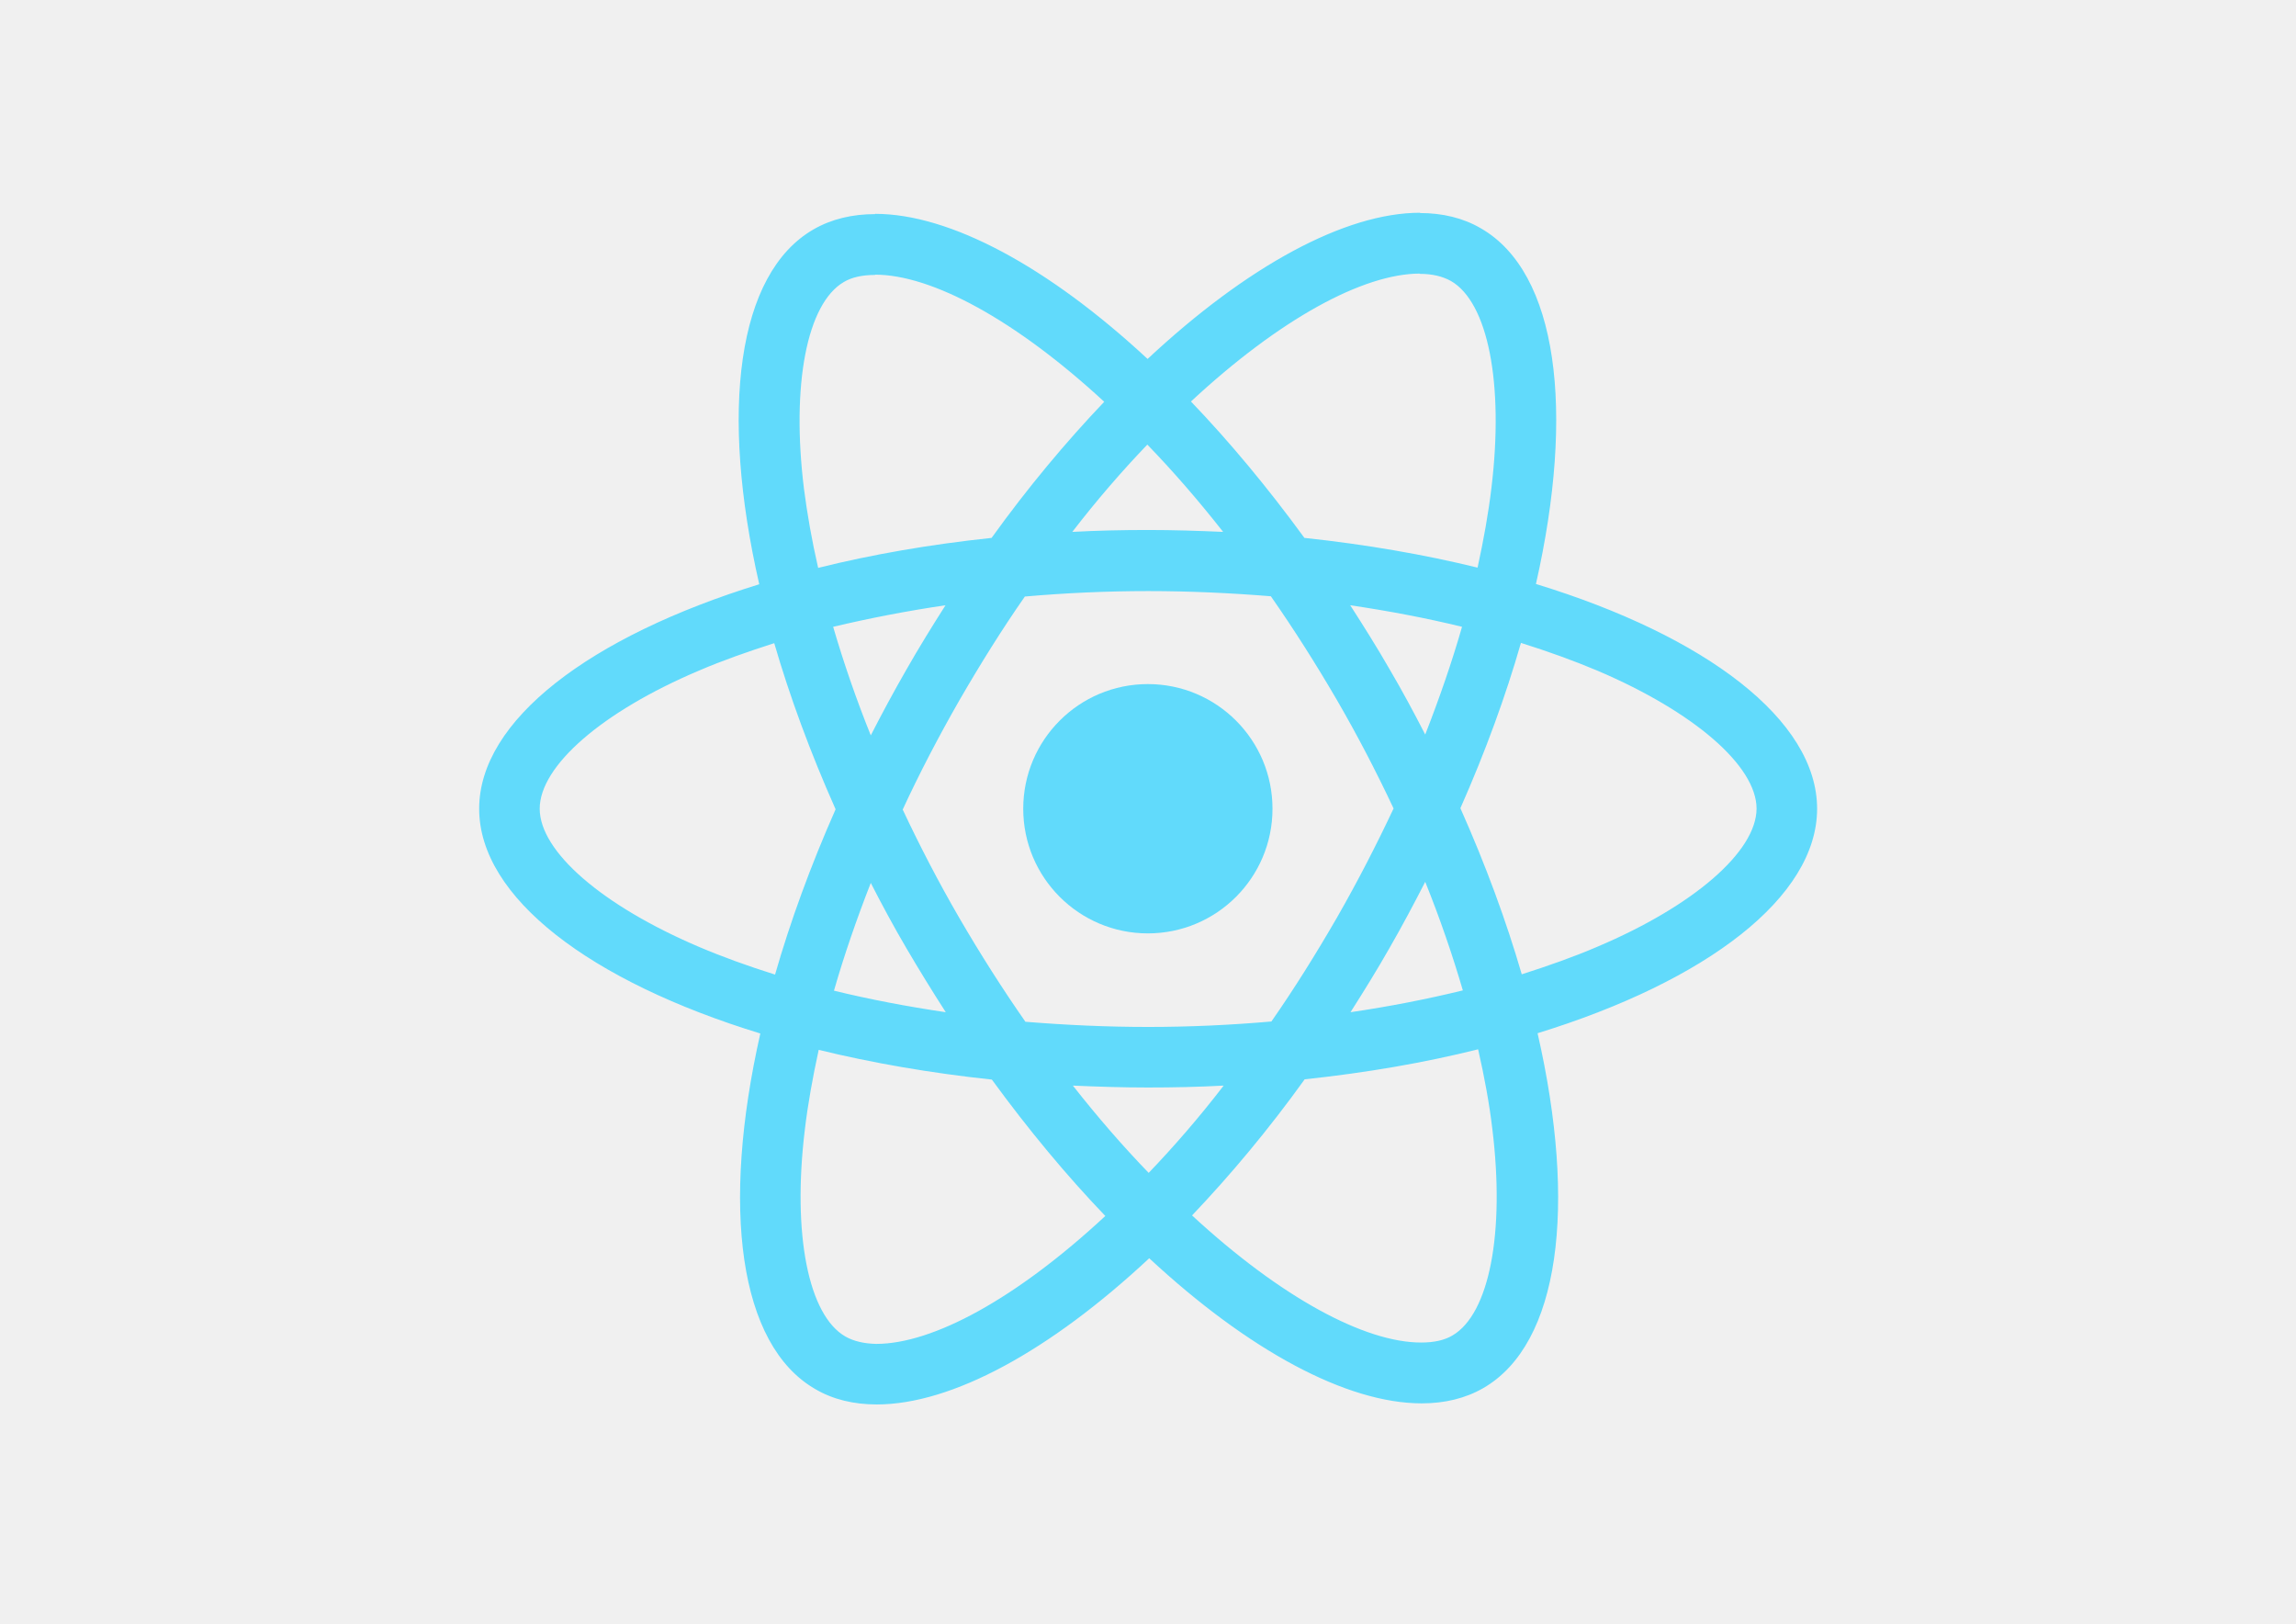
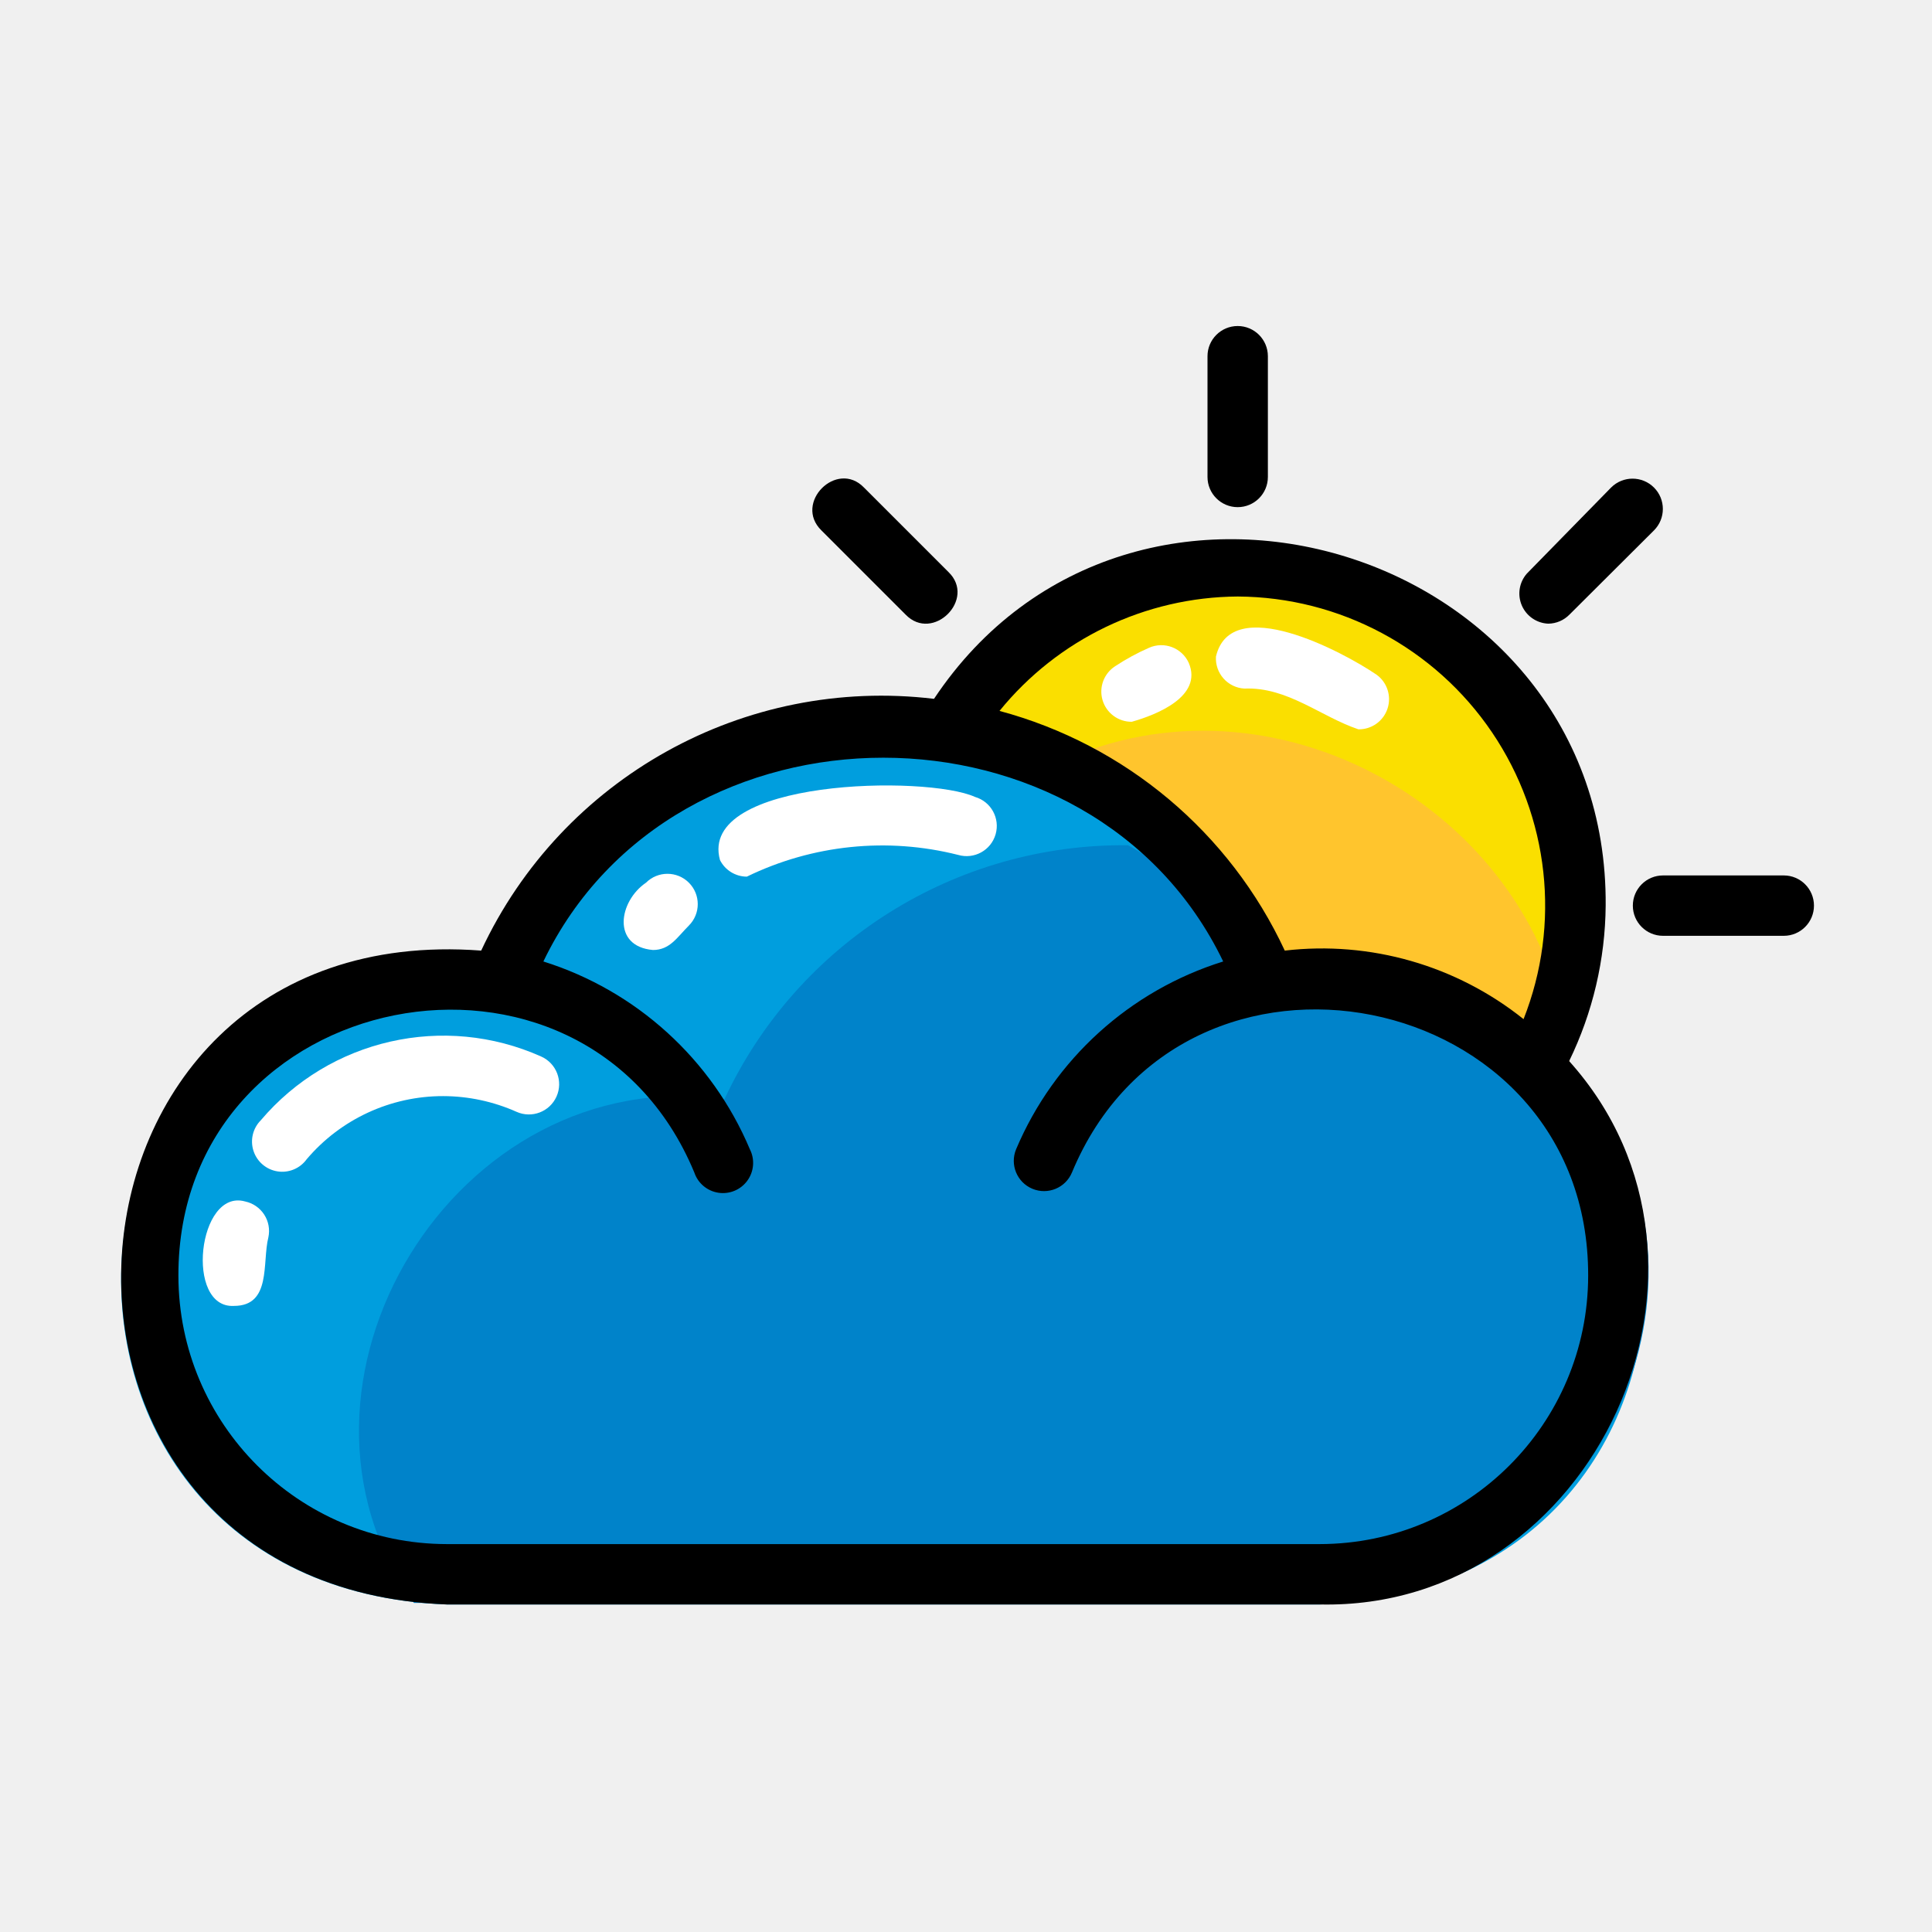
- <svg xmlns="http://www.w3.org/2000/svg" viewBox="0 0 841.9 595.3">
-   <g fill="#61DAFB">
-     <path d="M666.3 296.5c0-32.5-40.7-63.3-103.1-82.4 14.4-63.6 8-114.2-20.2-130.4-6.5-3.8-14.1-5.6-22.4-5.6v22.3c4.6 0 8.3.9 11.4 2.6 13.6 7.8 19.5 37.5 14.9 75.7-1.1 9.4-2.9 19.3-5.1 29.4-19.6-4.8-41-8.5-63.5-10.9-13.5-18.5-27.5-35.3-41.6-50 32.6-30.3 63.2-46.9 84-46.9V78c-27.5 0-63.5 19.6-99.9 53.6-36.4-33.8-72.4-53.2-99.9-53.2v22.3c20.7 0 51.4 16.5 84 46.6-14 14.7-28 31.4-41.3 49.9-22.6 2.4-44 6.1-63.6 11-2.3-10-4-19.7-5.2-29-4.7-38.2 1.1-67.9 14.6-75.8 3-1.8 6.9-2.6 11.5-2.6V78.5c-8.4 0-16 1.8-22.6 5.6-28.1 16.2-34.4 66.7-19.9 130.1-62.2 19.2-102.7 49.9-102.7 82.3 0 32.5 40.7 63.3 103.1 82.4-14.4 63.6-8 114.2 20.2 130.4 6.5 3.8 14.1 5.6 22.5 5.6 27.5 0 63.5-19.6 99.9-53.6 36.4 33.8 72.4 53.2 99.9 53.2 8.4 0 16-1.8 22.6-5.6 28.1-16.2 34.4-66.7 19.9-130.1 62-19.1 102.5-49.9 102.5-82.3zm-130.2-66.7c-3.7 12.9-8.3 26.2-13.5 39.5-4.1-8-8.4-16-13.1-24-4.6-8-9.5-15.8-14.4-23.4 14.2 2.1 27.9 4.7 41 7.9zm-45.8 106.5c-7.8 13.5-15.8 26.3-24.1 38.2-14.9 1.3-30 2-45.2 2-15.1 0-30.2-.7-45-1.9-8.3-11.9-16.4-24.6-24.2-38-7.6-13.1-14.5-26.4-20.8-39.8 6.2-13.4 13.2-26.8 20.7-39.9 7.8-13.5 15.8-26.3 24.1-38.2 14.9-1.3 30-2 45.2-2 15.1 0 30.2.7 45 1.9 8.3 11.9 16.4 24.6 24.2 38 7.6 13.1 14.5 26.4 20.8 39.8-6.3 13.4-13.2 26.8-20.7 39.9zm32.3-13c5.4 13.4 10 26.8 13.8 39.8-13.1 3.2-26.9 5.9-41.2 8 4.9-7.7 9.8-15.6 14.4-23.7 4.6-8 8.9-16.1 13-24.1zM421.2 430c-9.3-9.6-18.6-20.3-27.8-32 9 .4 18.2.7 27.5.7 9.4 0 18.7-.2 27.8-.7-9 11.7-18.3 22.4-27.5 32zm-74.4-58.9c-14.2-2.1-27.9-4.7-41-7.9 3.7-12.9 8.3-26.2 13.5-39.5 4.1 8 8.4 16 13.1 24 4.7 8 9.5 15.8 14.4 23.4zM420.7 163c9.3 9.6 18.6 20.3 27.8 32-9-.4-18.2-.7-27.5-.7-9.4 0-18.7.2-27.8.7 9-11.7 18.3-22.4 27.5-32zm-74 58.9c-4.9 7.7-9.8 15.6-14.4 23.7-4.6 8-8.9 16-13 24-5.4-13.4-10-26.8-13.8-39.8 13.1-3.1 26.9-5.8 41.2-7.9zm-90.5 125.2c-35.4-15.1-58.3-34.9-58.3-50.6 0-15.7 22.9-35.6 58.3-50.6 8.6-3.7 18-7 27.7-10.1 5.7 19.6 13.2 40 22.5 60.9-9.2 20.8-16.6 41.1-22.2 60.6-9.9-3.1-19.3-6.5-28-10.2zM310 490c-13.6-7.8-19.5-37.5-14.9-75.7 1.1-9.4 2.9-19.3 5.1-29.4 19.6 4.8 41 8.5 63.5 10.9 13.5 18.5 27.5 35.3 41.6 50-32.6 30.3-63.2 46.9-84 46.9-4.5-.1-8.3-1-11.3-2.7zm237.2-76.2c4.7 38.2-1.1 67.9-14.6 75.8-3 1.8-6.9 2.6-11.5 2.6-20.7 0-51.4-16.5-84-46.6 14-14.7 28-31.4 41.3-49.9 22.6-2.4 44-6.1 63.6-11 2.3 10.1 4.1 19.8 5.2 29.1zm38.5-66.7c-8.6 3.7-18 7-27.7 10.1-5.7-19.6-13.2-40-22.5-60.9 9.2-20.8 16.6-41.1 22.2-60.6 9.9 3.1 19.3 6.5 28.1 10.2 35.4 15.1 58.3 34.9 58.3 50.6-.1 15.7-23 35.6-58.4 50.6zM320.8 78.4z" />
-     <circle cx="420.9" cy="296.5" r="45.7" />
-     <path d="M520.5 78.1z" />
+ <svg xmlns="http://www.w3.org/2000/svg" viewBox="0 0 64 64">
+   <defs>
+     <style>.cls-1{fill:#009ede;}.cls-2{fill:#0083ca;}.cls-3{fill:#fadf00;}.cls-4{fill:#ffc332;opacity:0.91;}.cls-5{fill:#fff;}</style>
+   </defs>
+   <g id="_2.sun" data-name="2.sun">
+     <path class="cls-1" d="M42.55,31.61c-5-11.08-21.62-11.08-26.58,0C.86,30.52-.37,52.57,14.8,53.15H43.72C58.82,52.6,57.73,30.55,42.55,31.61Z" />
+     <path class="cls-2" d="M52.8,36.41a11.29,11.29,0,0,0-2.25,0c-.2-.41-.42-.82-.65-1.21l-5.33-3.05H42l-1-1-.74-1.47L37.37,28A14.58,14.58,0,0,0,24,36.41C15.09,35.14,8.56,45.86,13.71,53.1c.36,0,.72,0,1.09,0H43.72C52.16,53.4,57.64,43.23,52.8,36.41Z" />
+     <path class="cls-3" d="M42.55,31.61a10.81,10.81,0,0,1,9.36,3.63C57.75,21.9,39.45,11.73,31,23.33A14.56,14.56,0,0,1,42.55,31.61Z" />
+     <path class="cls-4" d="M42.55,31.61A10.79,10.79,0,0,1,52,35.29c-.45-7.6-8.67-13-15.92-10.44A14.59,14.59,0,0,1,42.55,31.61Z" />
+     <path class="cls-5" d="M32.3,26.4c-1.6-.73-9.19-.6-8.45,2.09a1,1,0,0,0,.89.55,10.25,10.25,0,0,1,7-.72A1,1,0,0,0,32.3,26.4Z" />
+     <path class="cls-5" d="M21.4,29.24c-.91.62-1.14,2.11.23,2.23.56,0,.8-.42,1.19-.81A1,1,0,0,0,21.4,29.24Z" />
+     <path class="cls-5" d="M17.93,35a7.93,7.93,0,0,0-9.29,2.11,1,1,0,1,0,1.52,1.29,5.92,5.92,0,0,1,4.52-2.09,6,6,0,0,1,2.43.52A1,1,0,0,0,17.93,35Z" />
+     <path class="cls-5" d="M8.12,39.8c-1.57-.44-2,3.55-.37,3.46,1.25,0,.93-1.44,1.14-2.27A1,1,0,0,0,8.12,39.8Z" />
+     <path d="M53.19,30c.09-11.86-15.69-16.7-22.25-6.85a14.63,14.63,0,0,0-15,8.34C.86,30.35-.36,52.57,14.8,53.15H43.72c9.13.2,14.33-11.25,8.26-18A12,12,0,0,0,53.19,30ZM41,19.76a10.24,10.24,0,0,1,9.47,14,10.69,10.69,0,0,0-7.91-2.27,14.6,14.6,0,0,0-9.45-7.94A10.25,10.25,0,0,1,41,19.76Zm2.73,31.39H14.8a8.9,8.9,0,0,1-8.89-8.89C5.89,32.65,19.33,30,23,38.84a1,1,0,1,0,1.84-.77A11,11,0,0,0,18,31.85c4.33-9,18.19-9,22.52,0a11,11,0,0,0-6.86,6.22,1,1,0,0,0,1.85.77c3.68-8.86,17.12-6.19,17.1,3.42A8.9,8.9,0,0,1,43.72,51.15Z" />
+     <path class="cls-5" d="M41.22,22.81c1.43-.06,2.53.93,3.78,1.35a1,1,0,0,0,.6-1.81c-1.13-.77-4.82-2.73-5.32-.6A1,1,0,0,0,41.22,22.81Z" />
+     <path class="cls-5" d="M38.06,21.46a7.56,7.56,0,0,0-1.12.61,1,1,0,0,0,.55,1.84c.82-.23,2.36-.84,1.89-1.95A1,1,0,0,0,38.06,21.46Z" />
+     <path d="M41,16.8a1,1,0,0,0,1-1v-4a1,1,0,0,0-2,0v4A1,1,0,0,0,41,16.8Z" />
+     <path d="M51.29,20.66a1,1,0,0,0,.7-.3l2.8-2.79a1,1,0,0,0-1.42-1.42L50.58,19A1,1,0,0,0,51.29,20.66Z" />
+     <path d="M59.09,29h-4a1,1,0,0,0,0,2h4A1,1,0,0,0,59.09,29Z" />
+     <path d="M30,20.36c.9.93,2.35-.51,1.42-1.41l-2.8-2.8c-.9-.93-2.34.51-1.41,1.42Z" />
  </g>
</svg>
